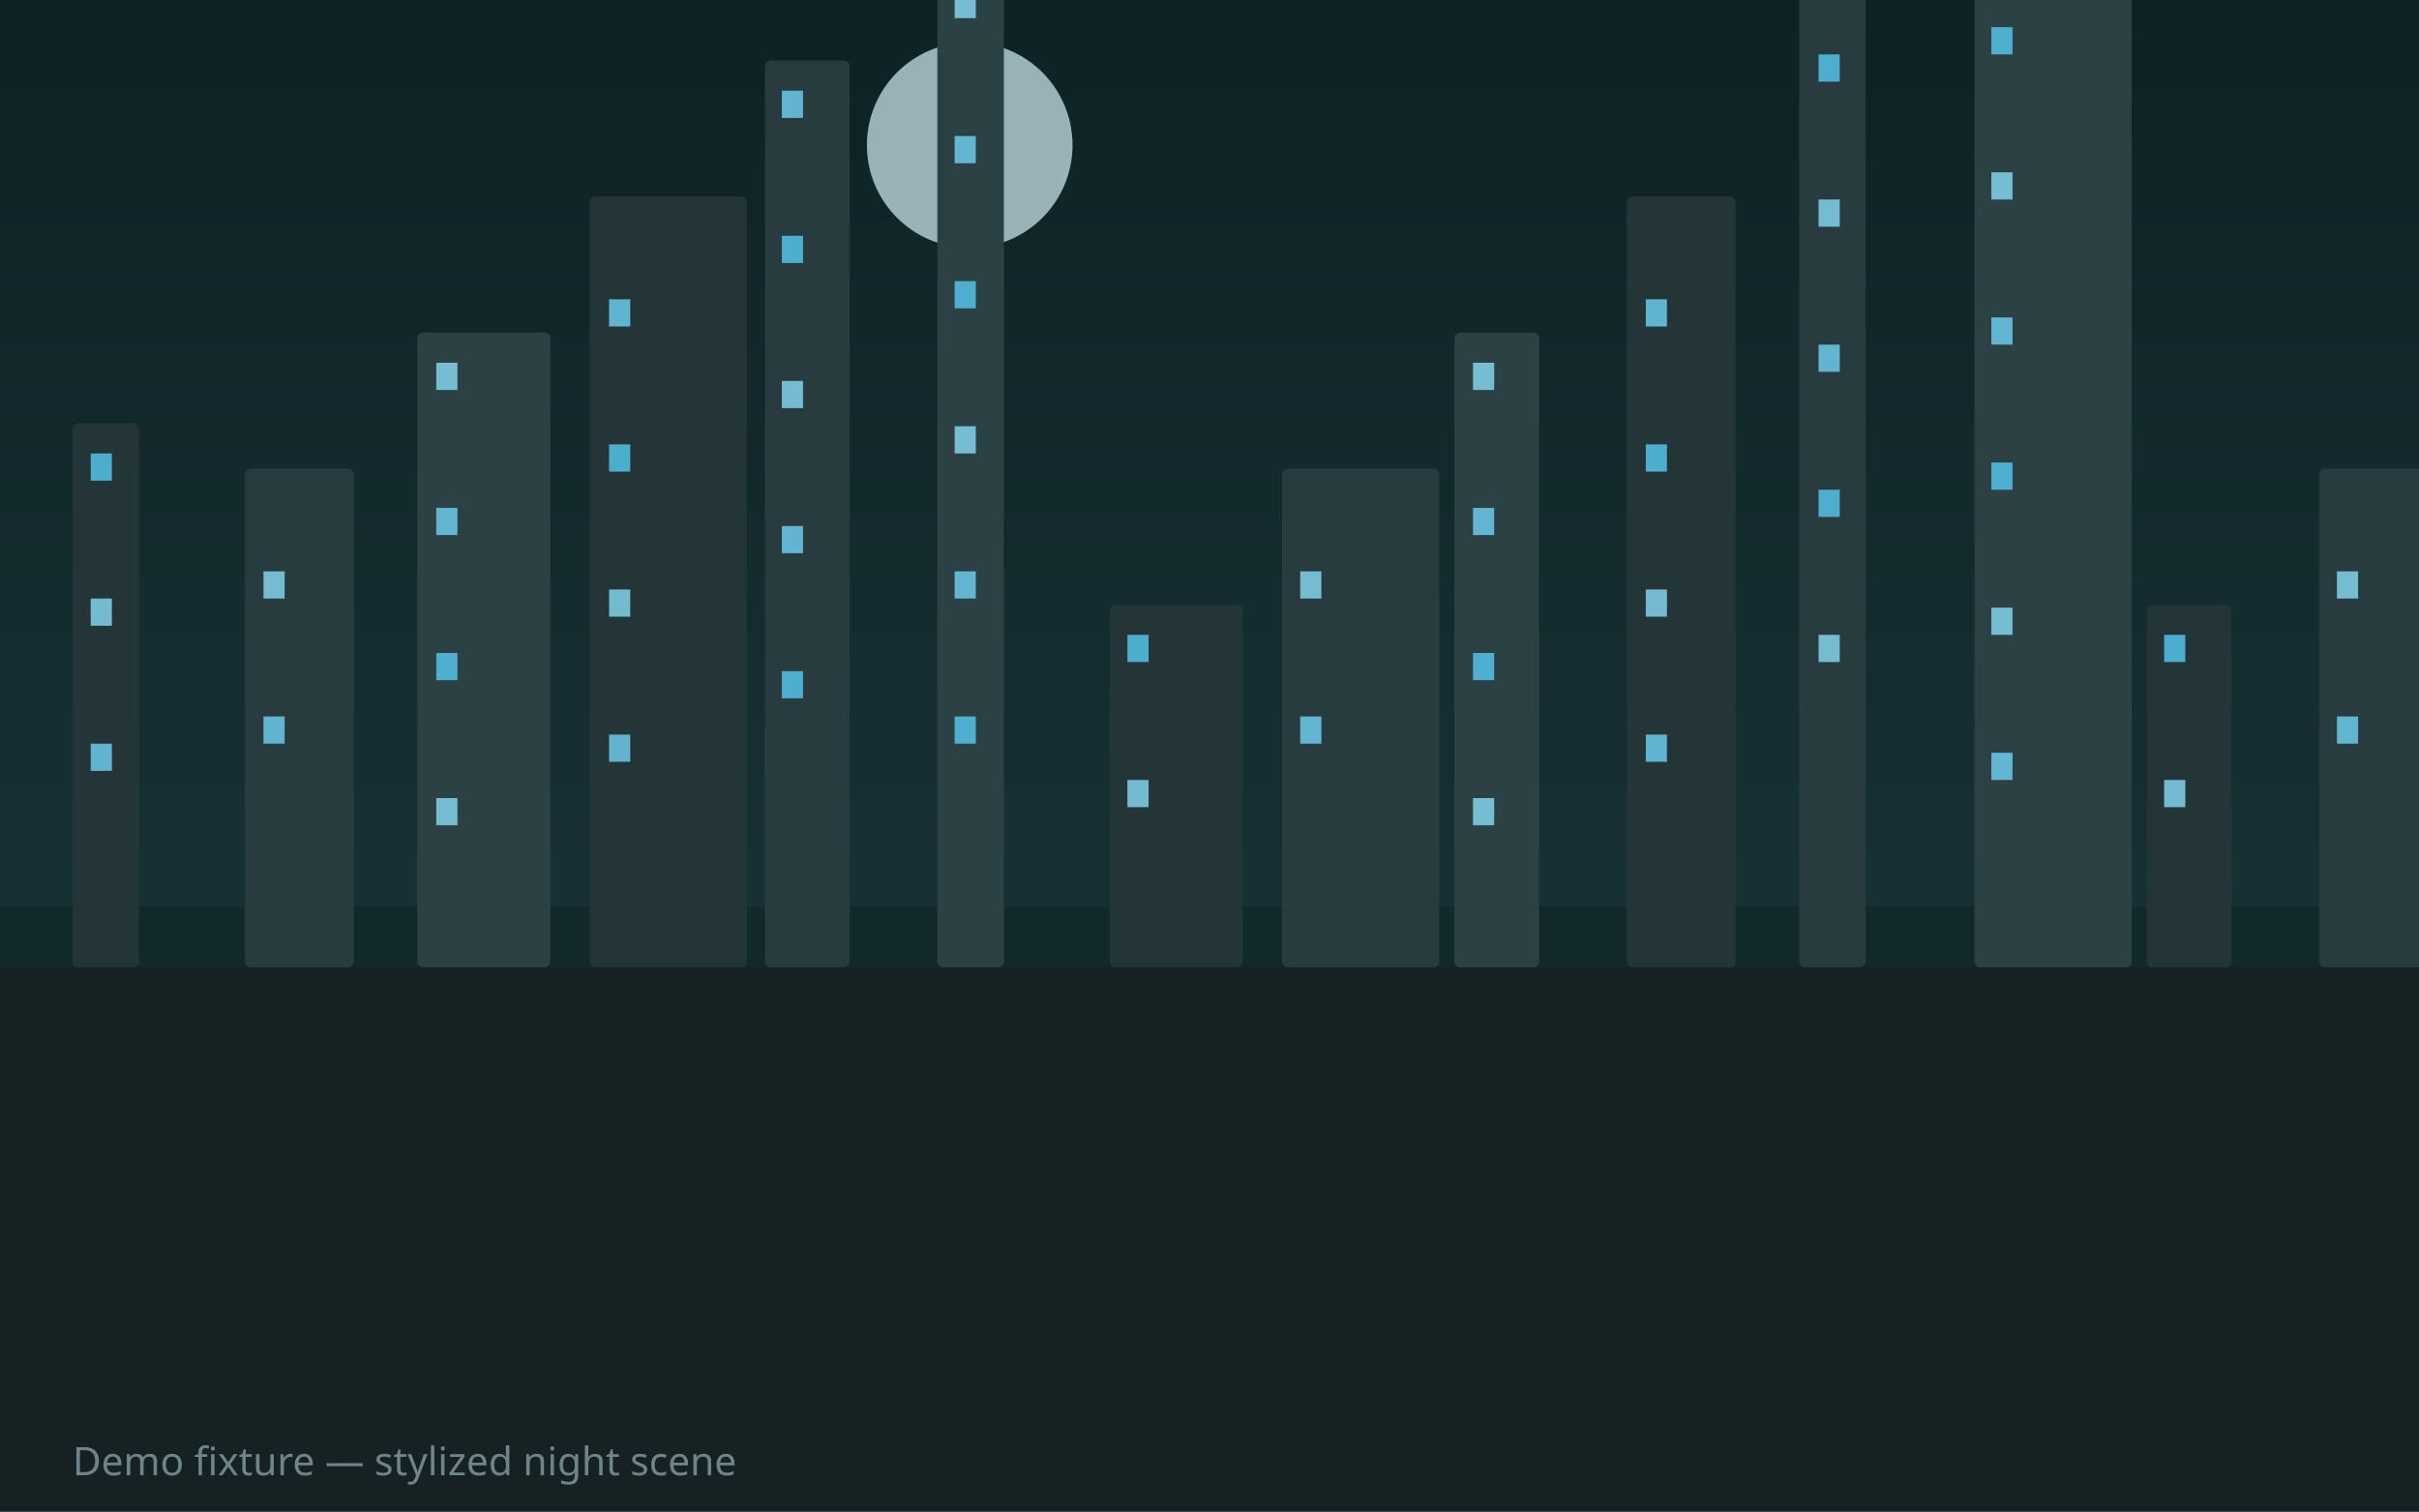
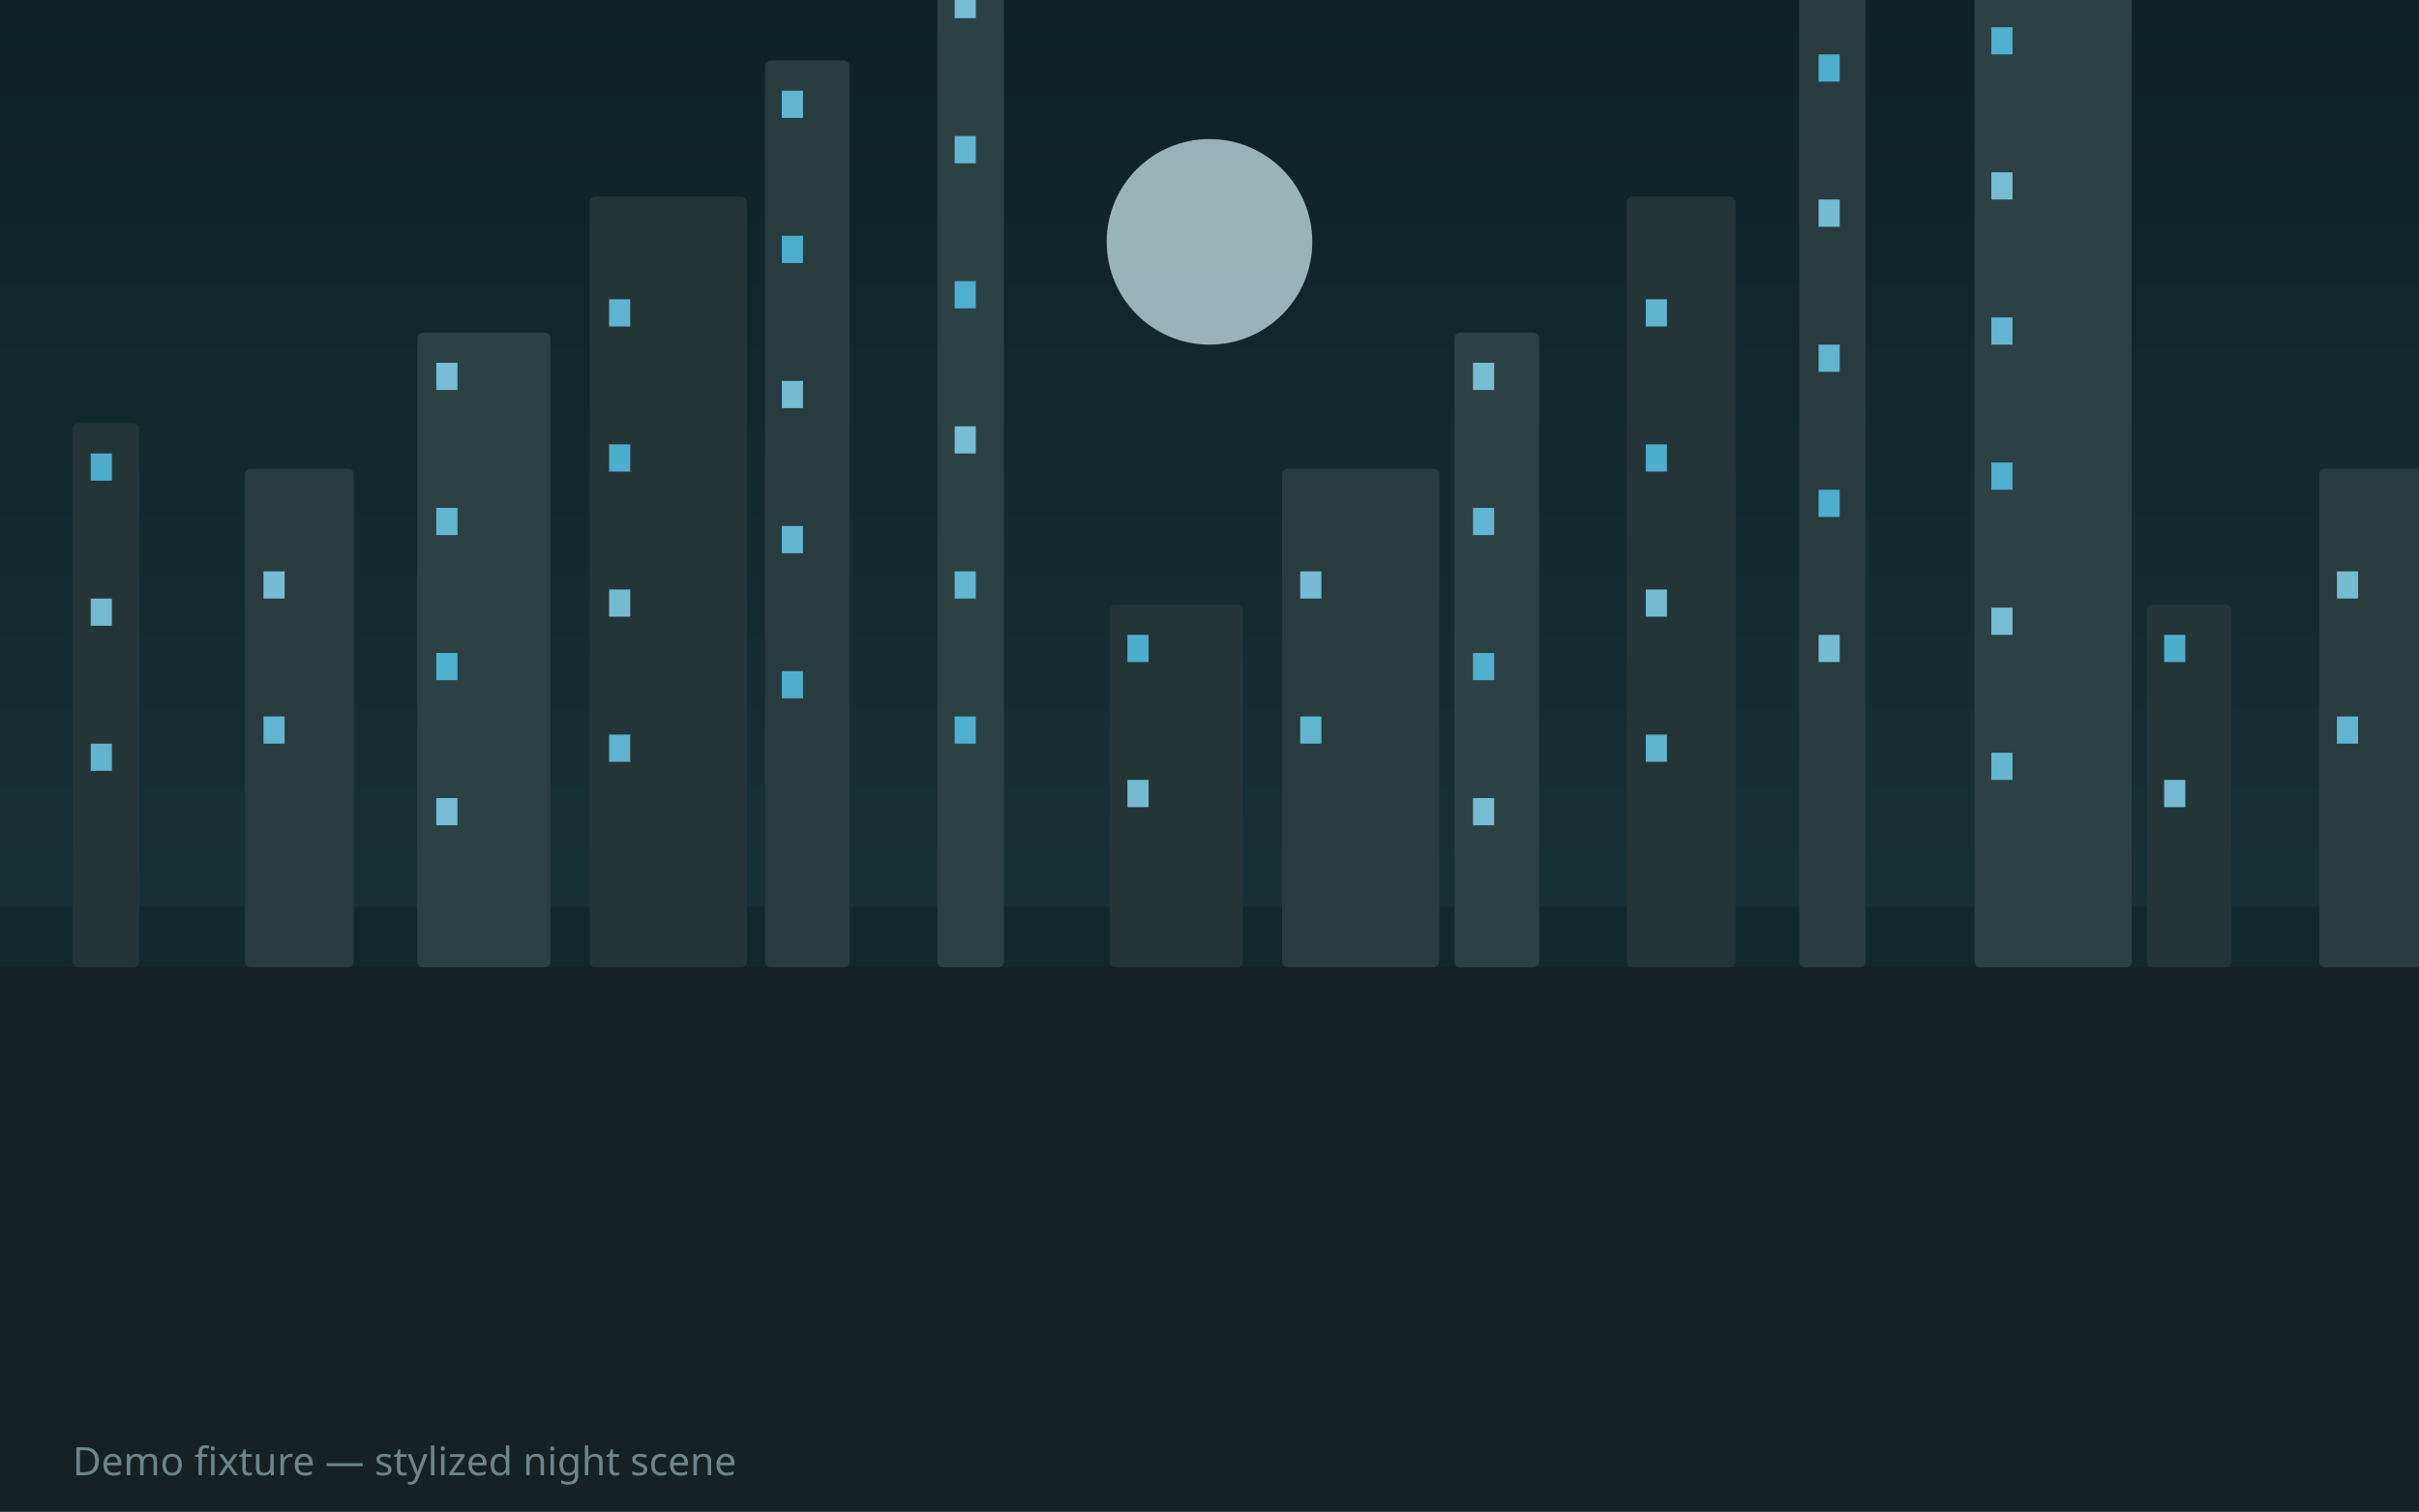
<svg xmlns="http://www.w3.org/2000/svg" width="800" height="500" viewBox="0 0 800 500" role="img" aria-label="Demo night scene">
  <defs>
    <linearGradient id="sky-aad-13" x1="0" y1="0" x2="0" y2="1">
      <stop offset="0%" stop-color="hsl(188, 45%, 10%)" />
      <stop offset="100%" stop-color="hsl(188, 35%, 18%)" />
    </linearGradient>
  </defs>
  <rect width="800" height="500" fill="url(#sky-aad-13)" />
-   <circle cx="320.7" cy="48.0" r="34" fill="hsl(188, 28%, 78%)" opacity="0.82" />
+   <circle cx="400.0" cy="80.0" r="34" fill="hsl(188, 28%, 78%)" opacity="0.82" />
  <path d="M0 350 Q200 310 400 340 T800 330 L800 500 L0 500 Z" fill="hsl(188, 40%, 12%)" opacity="0.75" />
  <rect y="300" width="800" height="120" fill="hsl(188, 40%, 12%)" opacity="0.9" />
  <ellipse cx="80" cy="360" rx="40" ry="6" fill="hsl(188, 25%, 22%)" opacity="0.35" />
  <ellipse cx="175" cy="360" rx="40" ry="6" fill="hsl(188, 25%, 22%)" opacity="0.35" />
  <ellipse cx="270" cy="360" rx="40" ry="6" fill="hsl(188, 25%, 22%)" opacity="0.35" />
  <ellipse cx="365" cy="360" rx="40" ry="6" fill="hsl(188, 25%, 22%)" opacity="0.35" />
  <ellipse cx="460" cy="360" rx="40" ry="6" fill="hsl(188, 25%, 22%)" opacity="0.35" />
  <ellipse cx="555" cy="360" rx="40" ry="6" fill="hsl(188, 25%, 22%)" opacity="0.35" />
  <ellipse cx="650" cy="360" rx="40" ry="6" fill="hsl(188, 25%, 22%)" opacity="0.35" />
  <ellipse cx="745" cy="360" rx="40" ry="6" fill="hsl(188, 25%, 22%)" opacity="0.35" />
  <rect y="320" width="800" height="180" fill="hsl(188, 25%, 11%)" />
  <rect x="24" y="140" width="22" height="180" fill="hsl(188, 22%, 18%)" rx="2" />
  <rect x="30" y="150" width="7" height="9" fill="hsl(195, 75%, 62%)" opacity="0.85" />
  <rect x="30" y="198" width="7" height="9" fill="hsl(195, 75%, 72%)" opacity="0.85" />
  <rect x="30" y="246" width="7" height="9" fill="hsl(195, 75%, 67%)" opacity="0.85" />
  <rect x="81" y="155" width="36" height="165" fill="hsl(188, 22%, 20%)" rx="2" />
  <rect x="87.143" y="189" width="7" height="9" fill="hsl(195, 75%, 72%)" opacity="0.85" />
  <rect x="87.143" y="237" width="7" height="9" fill="hsl(195, 75%, 67%)" opacity="0.85" />
  <rect x="138" y="110" width="44" height="210" fill="hsl(188, 22%, 22%)" rx="2" />
  <rect x="144.286" y="120" width="7" height="9" fill="hsl(195, 75%, 72%)" opacity="0.85" />
  <rect x="144.286" y="168" width="7" height="9" fill="hsl(195, 75%, 67%)" opacity="0.85" />
  <rect x="144.286" y="216" width="7" height="9" fill="hsl(195, 75%, 62%)" opacity="0.85" />
  <rect x="144.286" y="264" width="7" height="9" fill="hsl(195, 75%, 72%)" opacity="0.85" />
  <rect x="195" y="65" width="52" height="255" fill="hsl(188, 22%, 18%)" rx="2" />
  <rect x="201.429" y="99" width="7" height="9" fill="hsl(195, 75%, 67%)" opacity="0.85" />
  <rect x="201.429" y="147" width="7" height="9" fill="hsl(195, 75%, 62%)" opacity="0.85" />
  <rect x="201.429" y="195" width="7" height="9" fill="hsl(195, 75%, 72%)" opacity="0.85" />
  <rect x="201.429" y="243" width="7" height="9" fill="hsl(195, 75%, 67%)" opacity="0.85" />
  <rect x="253" y="20" width="28" height="300" fill="hsl(188, 22%, 20%)" rx="2" />
  <rect x="258.571" y="30" width="7" height="9" fill="hsl(195, 75%, 67%)" opacity="0.85" />
  <rect x="258.571" y="78" width="7" height="9" fill="hsl(195, 75%, 62%)" opacity="0.85" />
  <rect x="258.571" y="126" width="7" height="9" fill="hsl(195, 75%, 72%)" opacity="0.85" />
  <rect x="258.571" y="174" width="7" height="9" fill="hsl(195, 75%, 67%)" opacity="0.85" />
  <rect x="258.571" y="222" width="7" height="9" fill="hsl(195, 75%, 62%)" opacity="0.85" />
  <rect x="310" y="-85" width="22" height="405" fill="hsl(188, 22%, 22%)" rx="2" />
  <rect x="315.714" y="-51" width="7" height="9" fill="hsl(195, 75%, 62%)" opacity="0.85" />
  <rect x="315.714" y="-3" width="7" height="9" fill="hsl(195, 75%, 72%)" opacity="0.85" />
  <rect x="315.714" y="45" width="7" height="9" fill="hsl(195, 75%, 67%)" opacity="0.85" />
  <rect x="315.714" y="93" width="7" height="9" fill="hsl(195, 75%, 62%)" opacity="0.85" />
  <rect x="315.714" y="141" width="7" height="9" fill="hsl(195, 75%, 72%)" opacity="0.85" />
  <rect x="315.714" y="189" width="7" height="9" fill="hsl(195, 75%, 67%)" opacity="0.85" />
  <rect x="315.714" y="237" width="7" height="9" fill="hsl(195, 75%, 62%)" opacity="0.85" />
  <rect x="367" y="200" width="44" height="120" fill="hsl(188, 22%, 18%)" rx="2" />
  <rect x="372.857" y="210" width="7" height="9" fill="hsl(195, 75%, 62%)" opacity="0.85" />
  <rect x="372.857" y="258" width="7" height="9" fill="hsl(195, 75%, 72%)" opacity="0.85" />
  <rect x="424" y="155" width="52" height="165" fill="hsl(188, 22%, 20%)" rx="2" />
  <rect x="430" y="189" width="7" height="9" fill="hsl(195, 75%, 72%)" opacity="0.85" />
  <rect x="430" y="237" width="7" height="9" fill="hsl(195, 75%, 67%)" opacity="0.85" />
  <rect x="481" y="110" width="28" height="210" fill="hsl(188, 22%, 22%)" rx="2" />
  <rect x="487.143" y="120" width="7" height="9" fill="hsl(195, 75%, 72%)" opacity="0.85" />
  <rect x="487.143" y="168" width="7" height="9" fill="hsl(195, 75%, 67%)" opacity="0.85" />
  <rect x="487.143" y="216" width="7" height="9" fill="hsl(195, 75%, 62%)" opacity="0.85" />
  <rect x="487.143" y="264" width="7" height="9" fill="hsl(195, 75%, 72%)" opacity="0.85" />
  <rect x="538" y="65" width="36" height="255" fill="hsl(188, 22%, 18%)" rx="2" />
  <rect x="544.286" y="99" width="7" height="9" fill="hsl(195, 75%, 67%)" opacity="0.85" />
  <rect x="544.286" y="147" width="7" height="9" fill="hsl(195, 75%, 62%)" opacity="0.85" />
  <rect x="544.286" y="195" width="7" height="9" fill="hsl(195, 75%, 72%)" opacity="0.85" />
  <rect x="544.286" y="243" width="7" height="9" fill="hsl(195, 75%, 67%)" opacity="0.85" />
  <rect x="595" y="-40" width="22" height="360" fill="hsl(188, 22%, 20%)" rx="2" />
  <rect x="601.429" y="-30" width="7" height="9" fill="hsl(195, 75%, 67%)" opacity="0.85" />
  <rect x="601.429" y="18" width="7" height="9" fill="hsl(195, 75%, 62%)" opacity="0.85" />
  <rect x="601.429" y="66" width="7" height="9" fill="hsl(195, 75%, 72%)" opacity="0.85" />
  <rect x="601.429" y="114" width="7" height="9" fill="hsl(195, 75%, 67%)" opacity="0.85" />
  <rect x="601.429" y="162" width="7" height="9" fill="hsl(195, 75%, 62%)" opacity="0.85" />
  <rect x="601.429" y="210" width="7" height="9" fill="hsl(195, 75%, 72%)" opacity="0.85" />
  <rect x="653" y="-25" width="52" height="345" fill="hsl(188, 22%, 22%)" rx="2" />
  <rect x="658.571" y="9" width="7" height="9" fill="hsl(195, 75%, 62%)" opacity="0.85" />
  <rect x="658.571" y="57" width="7" height="9" fill="hsl(195, 75%, 72%)" opacity="0.85" />
  <rect x="658.571" y="105" width="7" height="9" fill="hsl(195, 75%, 67%)" opacity="0.85" />
  <rect x="658.571" y="153" width="7" height="9" fill="hsl(195, 75%, 62%)" opacity="0.85" />
  <rect x="658.571" y="201" width="7" height="9" fill="hsl(195, 75%, 72%)" opacity="0.85" />
  <rect x="658.571" y="249" width="7" height="9" fill="hsl(195, 75%, 67%)" opacity="0.85" />
  <rect x="710" y="200" width="28" height="120" fill="hsl(188, 22%, 18%)" rx="2" />
  <rect x="715.714" y="210" width="7" height="9" fill="hsl(195, 75%, 62%)" opacity="0.85" />
  <rect x="715.714" y="258" width="7" height="9" fill="hsl(195, 75%, 72%)" opacity="0.85" />
  <rect x="767" y="155" width="36" height="165" fill="hsl(188, 22%, 20%)" rx="2" />
  <rect x="772.857" y="189" width="7" height="9" fill="hsl(195, 75%, 72%)" opacity="0.85" />
  <rect x="772.857" y="237" width="7" height="9" fill="hsl(195, 75%, 67%)" opacity="0.85" />
  <text x="24" y="488" fill="hsl(188, 12%, 48%)" font-family="system-ui,sans-serif" font-size="13">Demo fixture — stylized night scene</text>
</svg>
